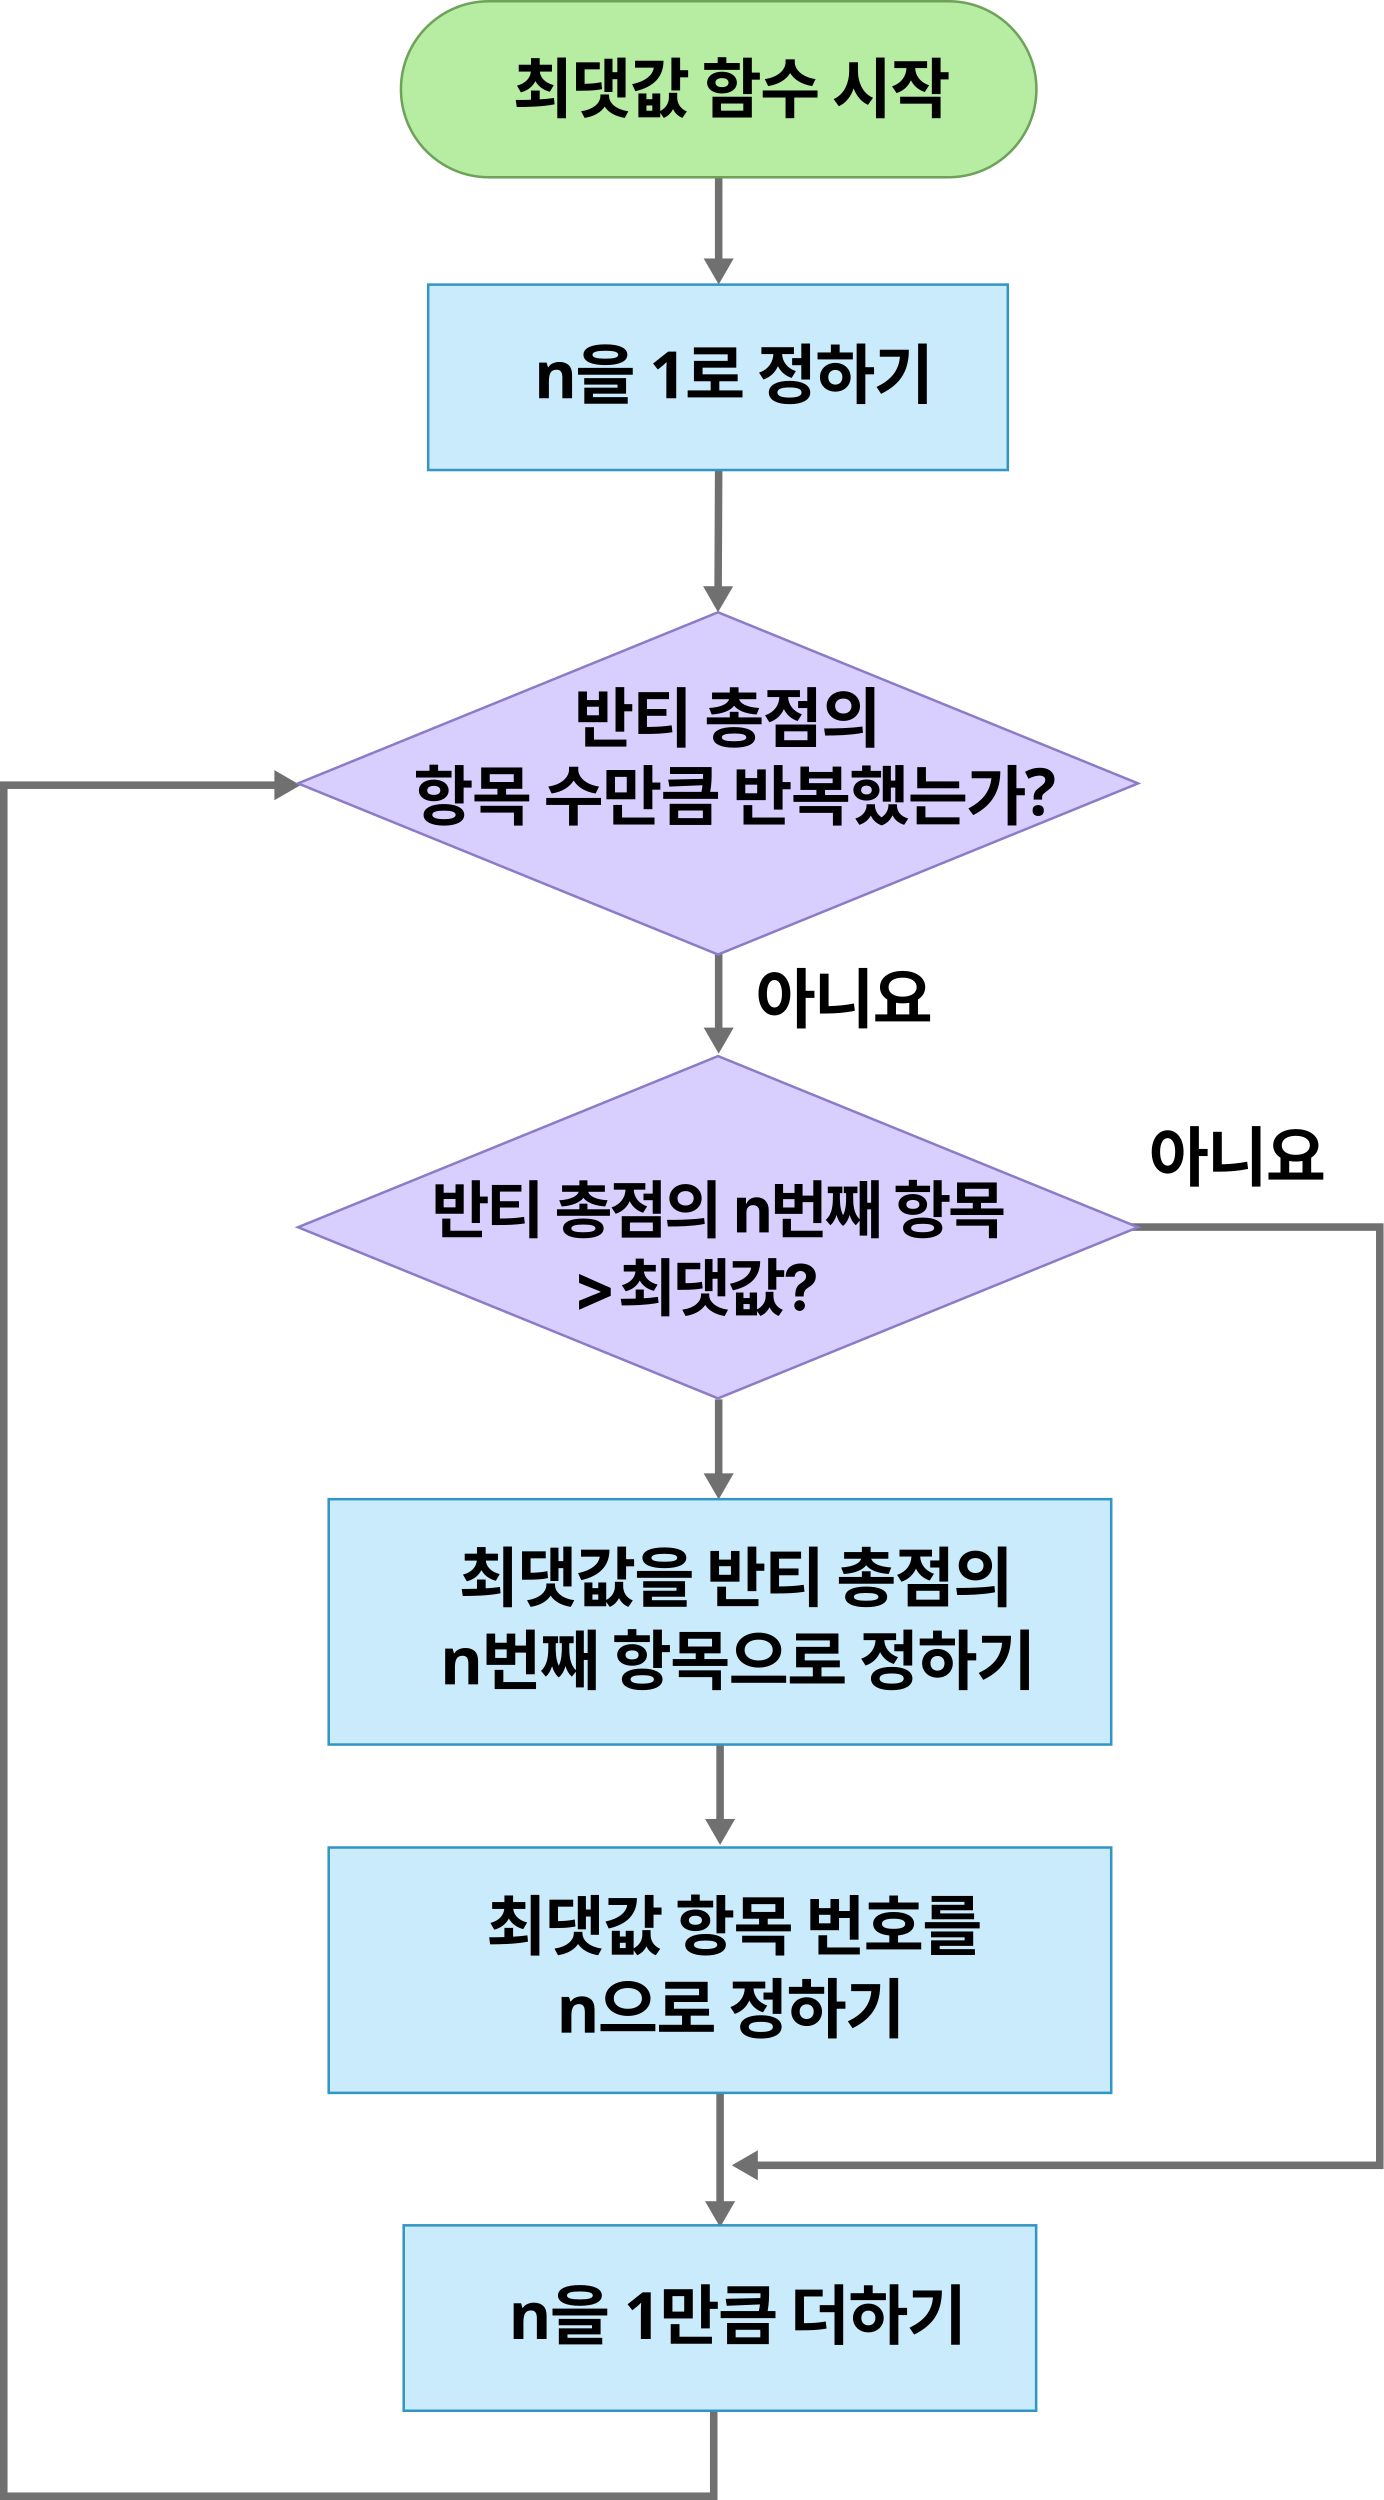
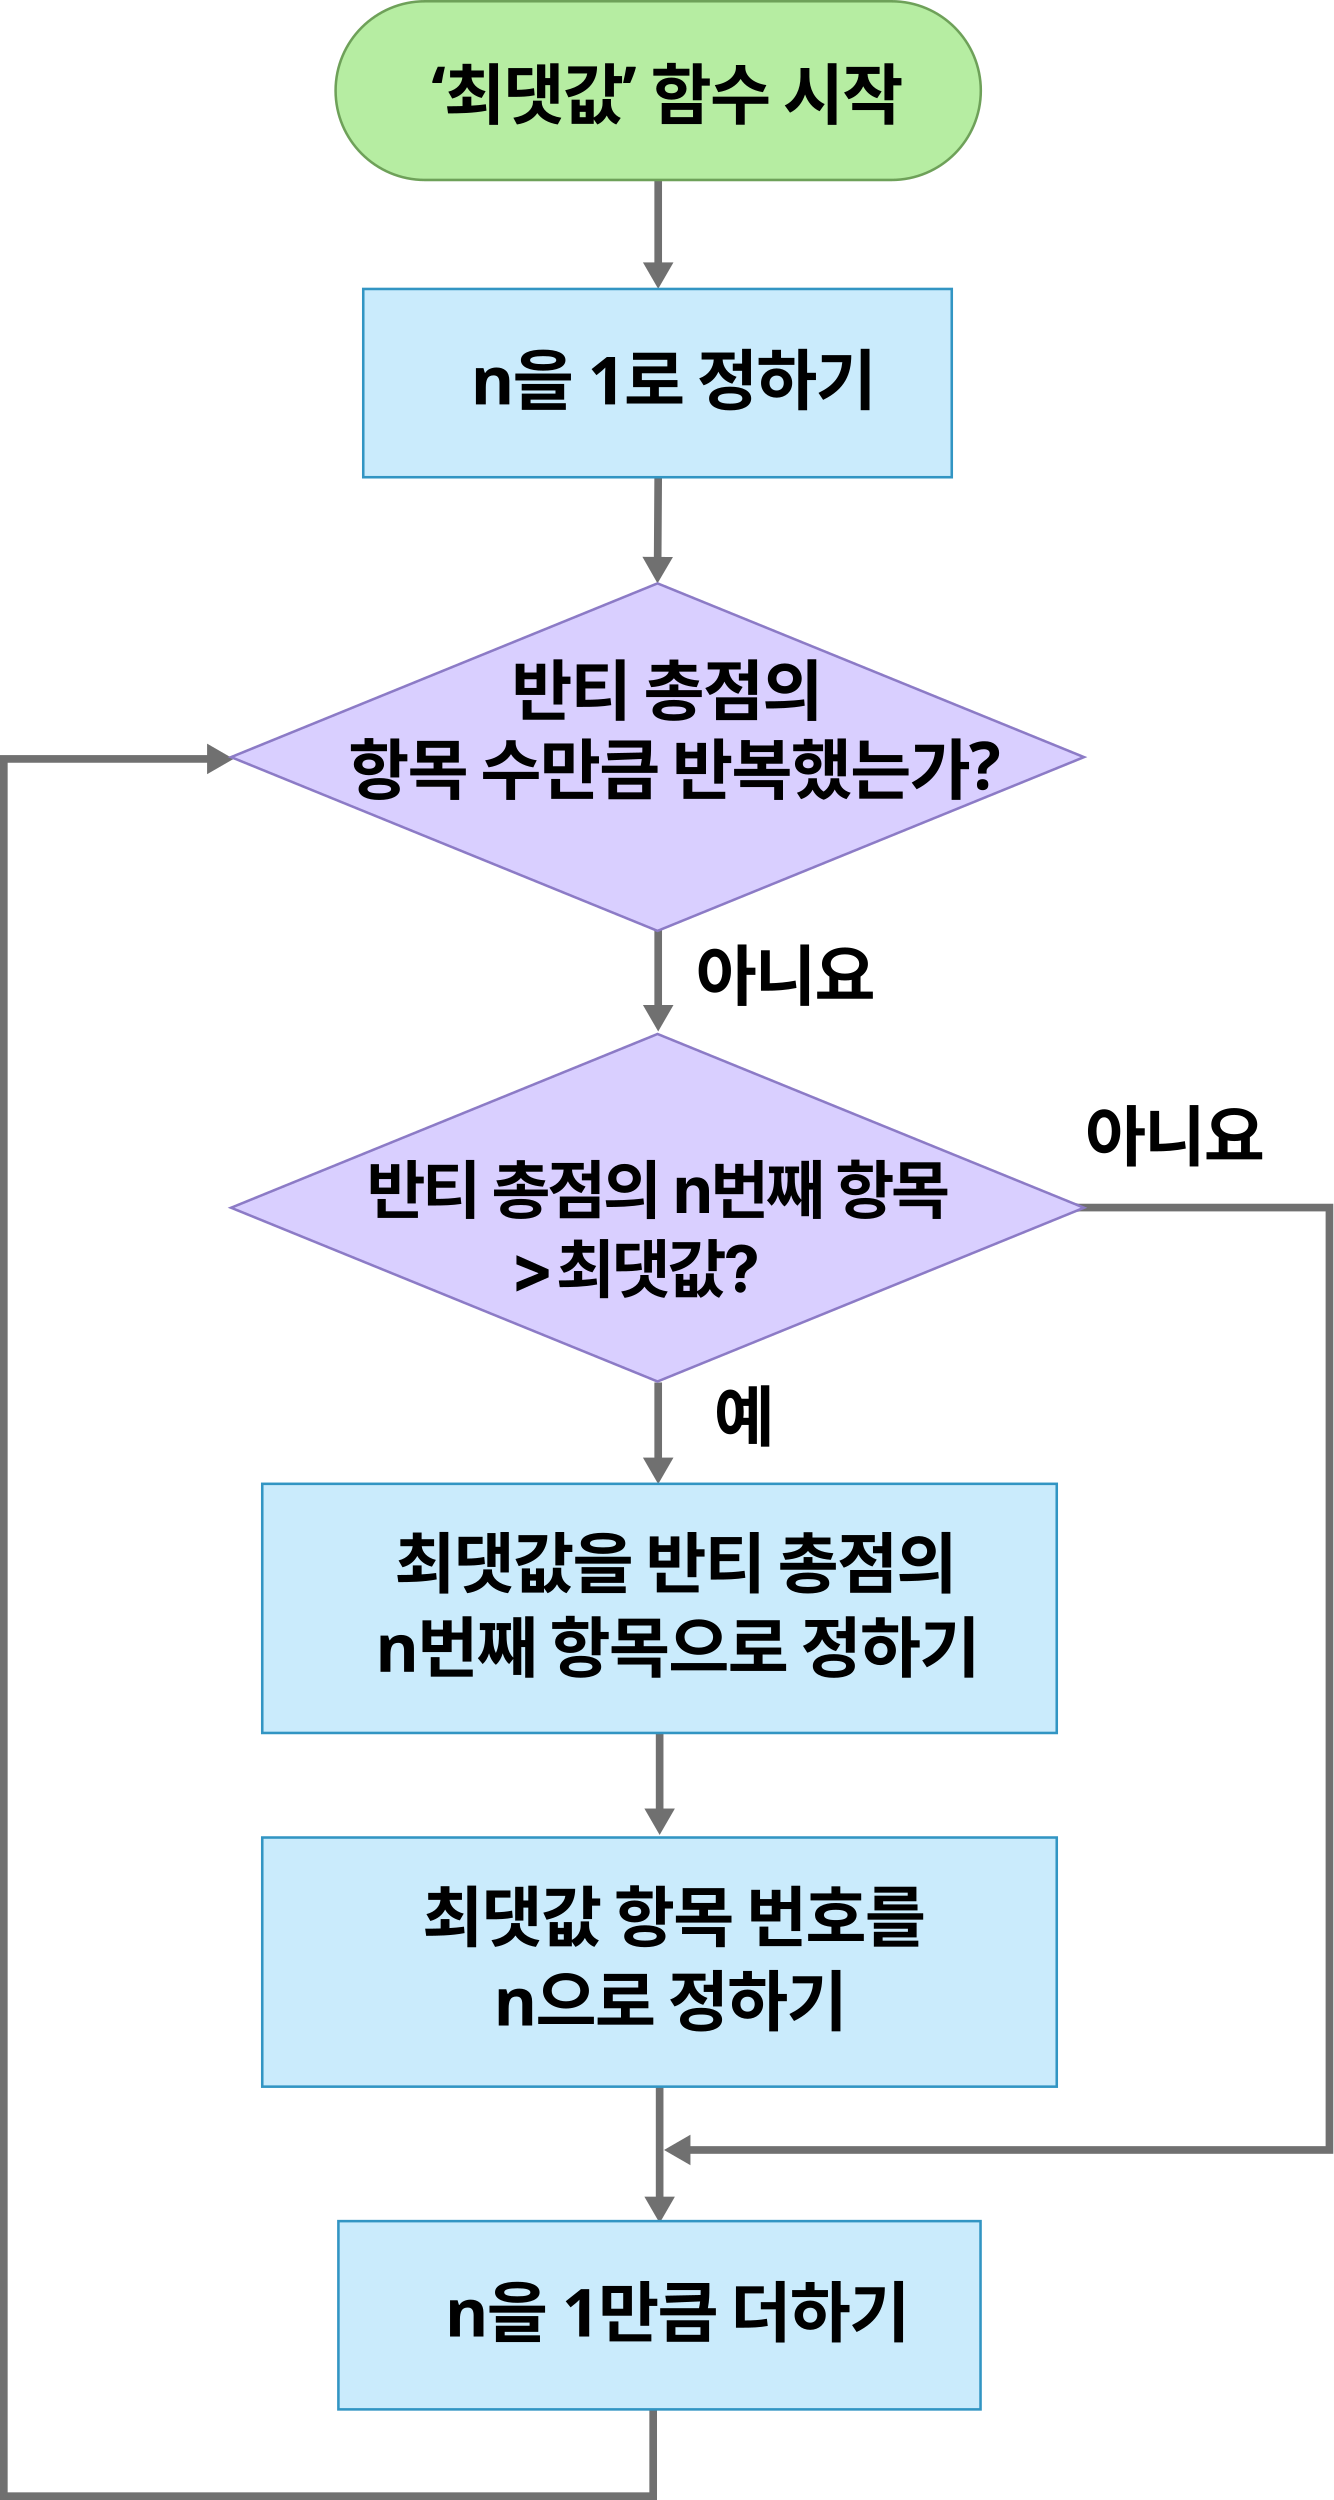
- <svg xmlns="http://www.w3.org/2000/svg" id="_레이어_1" data-name="레이어 1" viewBox="0 0 550.274 994.303">
+ <svg xmlns="http://www.w3.org/2000/svg" id="_레이어_1" data-name="레이어 1" viewBox="0 0 522.271 979.301">
  <defs>
    <style>
      .cls-1 {
        fill: #707070;
      }

      .cls-1, .cls-2 {
        stroke-width: 0px;
      }

      .cls-3 {
        fill: #b6eda2;
        stroke: #6ea159;
      }

      .cls-3, .cls-4, .cls-5, .cls-6 {
        stroke-miterlimit: 10;
      }

      .cls-4 {
        fill: none;
        stroke: #707070;
        stroke-width: 3px;
      }

      .cls-5 {
        fill: #caebfc;
        stroke: #3295c3;
      }

      .cls-7 {
        font-family: Pretendard-Bold-KSCpc-EUC-H, Pretendard;
        font-size: 26px;
        font-weight: 700;
        letter-spacing: -.025em;
      }

      .cls-6 {
        fill: #d9cfff;
        stroke: #8c7bc6;
      }
    </style>
  </defs>
  <g>
-     <polyline class="cls-4" points="110.874 312.286 1.5 312.286 1.5 992.803 283.867 992.803 283.867 957.965" />
-     <polygon class="cls-1" points="109.123 306.303 119.484 312.286 109.123 318.269 109.123 306.303" />
+     <polyline class="cls-4" points="82.871 297.285 1.5 297.285 1.5 977.801 255.864 977.801 255.864 942.963" />
+     <polygon class="cls-1" points="81.12 291.301 91.481 297.285 81.12 303.267 81.12 291.301" />
  </g>
  <g>
-     <line class="cls-4" x1="285.833" y1="70.467" x2="285.833" y2="104.538" />
-     <polygon class="cls-1" points="279.849 102.788 285.833 113.149 291.815 102.788 279.849 102.788" />
+     <line class="cls-4" x1="257.83" y1="70.467" x2="257.83" y2="104.538" />
+     <polygon class="cls-1" points="251.846 102.788 257.83 113.149 263.813 102.788 251.846 102.788" />
  </g>
  <g>
-     <polyline class="cls-4" points="430.79 488.029 548.774 488.029 548.774 861.19 299.658 861.19" />
-     <polygon class="cls-1" points="301.409 855.207 291.047 861.19 301.409 867.174 301.409 855.207" />
+     <polyline class="cls-4" points="402.787 473.028 520.771 473.028 520.771 842.189 268.708 842.189" />
+     <polygon class="cls-1" points="270.459 836.205 260.098 842.189 270.459 848.172 270.459 836.205" />
  </g>
  <g>
-     <line class="cls-4" x1="285.833" y1="379.254" x2="285.833" y2="410.44" />
-     <polygon class="cls-1" points="279.849 408.689 285.833 419.051 291.815 408.689 279.849 408.689" />
+     <line class="cls-4" x1="257.83" y1="364.253" x2="257.83" y2="395.438" />
+     <polygon class="cls-1" points="251.846 393.688 257.83 404.049 263.813 393.688 251.846 393.688" />
  </g>
  <g>
-     <line class="cls-4" x1="285.833" y1="556.545" x2="285.833" y2="587.73" />
-     <polygon class="cls-1" points="279.849 585.979 285.833 596.341 291.815 585.979 279.849 585.979" />
+     <line class="cls-4" x1="257.83" y1="541.543" x2="257.83" y2="572.729" />
+     <polygon class="cls-1" points="251.846 570.978 257.83 581.339 263.813 570.978 251.846 570.978" />
  </g>
  <g>
-     <line class="cls-4" x1="285.833" y1="186.511" x2="285.602" y2="234.909" />
-     <polygon class="cls-1" points="279.626 233.13 285.561 243.52 291.593 233.187 279.626 233.13" />
+     <line class="cls-4" x1="257.83" y1="186.511" x2="257.614" y2="219.908" />
+     <polygon class="cls-1" points="251.642 218.118 257.558 228.518 263.608 218.196 251.642 218.118" />
  </g>
  <g>
-     <line class="cls-4" x1="286.396" y1="689.285" x2="286.396" y2="725.178" />
-     <polygon class="cls-1" points="280.412 723.428 286.396 733.789 292.379 723.428 280.412 723.428" />
+     <line class="cls-4" x1="258.393" y1="674.283" x2="258.393" y2="710.177" />
+     <polygon class="cls-1" points="252.409 708.426 258.393 718.788 264.376 708.426 252.409 708.426" />
  </g>
  <g>
-     <line class="cls-4" x1="286.396" y1="830.477" x2="286.396" y2="877.224" />
-     <polygon class="cls-1" points="280.412 875.474 286.396 885.835 292.379 875.474 280.412 875.474" />
+     <line class="cls-4" x1="258.393" y1="815.476" x2="258.393" y2="862.223" />
+     <polygon class="cls-1" points="252.409 860.472 258.393 870.834 264.376 860.472 252.409 860.472" />
  </g>
-   <polygon class="cls-6" points="285.561 243.52 118.509 311.581 285.561 379.642 452.612 311.581 285.561 243.52" />
-   <rect class="cls-3" x="159.461" y=".5" width="252.744" height="70" rx="35" ry="35" />
-   <text class="cls-7" transform="translate(203.957 44.692)">
-     <tspan x="0" y="0">최댓값 함수 시작</tspan>
+   <polygon class="cls-6" points="257.558 228.518 90.506 296.579 257.558 364.641 424.609 296.579 257.558 228.518" />
+   <rect class="cls-3" x="131.458" y=".5" width="252.744" height="70" rx="35" ry="35" />
+   <text class="cls-7" transform="translate(168.954 44.692)">
+     <tspan x="0" y="0">‘최댓값’ 함수 시작</tspan>
  </text>
-   <rect class="cls-5" x="170.294" y="113.195" width="230.533" height="73.746" />
-   <text class="cls-7" transform="translate(212.397 158.405)">
+   <rect class="cls-5" x="142.291" y="113.195" width="230.533" height="73.746" />
+   <text class="cls-7" transform="translate(184.394 158.405)">
    <tspan x="0" y="0">n을 1로 정하기</tspan>
  </text>
-   <g>
-     <rect class="cls-5" x="160.563" y="885.063" width="251.535" height="73.746" />
-     <text class="cls-7" transform="translate(202.261 930.272)">
-       <tspan x="0" y="0">n을 1만큼 더하기</tspan>
-     </text>
-   </g>
-   <text class="cls-7" transform="translate(228.28 295.052)">
+   <rect class="cls-5" x="132.561" y="870.062" width="251.535" height="73.746" />
+   <text class="cls-7" transform="translate(174.258 915.272)">
+     <tspan x="0" y="0">n을 1만큼 더하기</tspan>
+   </text>
+   <text class="cls-7" transform="translate(200.278 280.05)">
    <tspan x="0" y="0">반티 총점의</tspan>
    <tspan x="-63.893" y="31">항목 수만큼 반복했는가?</tspan>
  </text>
-   <polygon class="cls-6" points="285.561 420.036 118.509 488.097 285.561 556.158 452.612 488.097 285.561 420.036" />
+   <polygon class="cls-6" points="257.558 405.035 90.506 473.096 257.558 541.157 424.609 473.096 257.558 405.035" />
  <g>
-     <path class="cls-2" d="m176.448,474.381h4.723v-3.352h3.25v11.705h-11.197v-11.705h3.225v3.352Zm15.26,17.697h-15.818v-7.414h3.225v4.824h12.594v2.59Zm-10.537-11.883v-3.326h-4.723v3.326h4.723Zm9.699-4.291h3.123v2.666h-3.123v7.846h-3.25v-17.012h3.25v6.5Z" />
-     <path class="cls-2" d="m207.384,473.924h-8.557v3.809h7.592v2.539h-7.592v4.367c3.541-.025,6.373-.152,9.598-.66l.305,2.615c-3.631.533-6.957.635-11.121.635h-1.98v-15.945h11.756v2.641Zm6.398,18.561h-3.275v-23.105h3.275v23.105Z" />
-     <path class="cls-2" d="m242.595,483.547h-21.074v-2.59h8.912v-2.234h3.199v2.234h8.963v2.59Zm-8.963-12.111h6.932v2.564h-6.652c.432,1.6,2.806,3.085,7.744,3.377l-.965,2.463c-4.266-.305-7.211-1.549-8.658-3.402-1.46,1.854-4.405,3.098-8.633,3.402l-.99-2.463c4.938-.292,7.287-1.777,7.744-3.377h-6.602v-2.564h6.881v-1.98h3.199v1.98Zm6.449,17.113c-.025,2.564-2.996,3.936-8.049,3.936-5.078,0-8.1-1.371-8.1-3.936,0-2.539,3.021-3.91,8.1-3.91s8.023,1.371,8.049,3.91Zm-12.848,0c-.025,1.066,1.574,1.549,4.799,1.549,3.148,0,4.773-.482,4.799-1.549-.025-1.041-1.65-1.523-4.799-1.523-3.225,0-4.824.482-4.799,1.523Z" />
-     <path class="cls-2" d="m256.671,473.162h-4.596c.051,2.628,1.689,5.434,5.307,6.627l-1.6,2.564c-2.564-.851-4.328-2.526-5.332-4.621-1.027,2.311-2.869,4.151-5.586,5.027l-1.65-2.539c3.732-1.193,5.473-4.139,5.561-7.059h-4.646v-2.615h12.543v2.615Zm6.145,19.068h-15.539v-8.531h15.539v8.531Zm-12.289-2.59h9.115v-3.402h-9.115v3.402Zm12.289-6.906h-3.225v-5.383h-3.656v-2.641h3.656v-5.332h3.225v13.355Z" />
-     <path class="cls-2" d="m280.042,484.436l.254,2.336c-5.129.99-10.613,1.041-14.65,1.041l-.381-2.641c4.113.025,9.826-.051,14.777-.736Zm-.99-7.846c0,3.326-2.742,5.688-6.398,5.688s-6.424-2.361-6.424-5.688c0-3.301,2.768-5.688,6.424-5.662,3.656-.025,6.398,2.361,6.398,5.662Zm-9.598,0c-.025,1.828,1.371,2.869,3.199,2.869s3.225-1.041,3.25-2.869c-.025-1.803-1.396-2.869-3.25-2.869-1.828,0-3.225,1.066-3.199,2.869Zm15.133,15.945h-3.225v-23.156h3.225v23.156Z" />
-     <path class="cls-2" d="m296.871,490.148h-3.758v-13.787h3.58v2.412h.152c.635-1.6,2.107-2.59,4.139-2.59,2.869,0,4.773,1.955,4.748,5.18v8.785h-3.732v-8.125c0-1.701-.939-2.717-2.488-2.717-1.574,0-2.641,1.041-2.641,2.869v7.973Z" />
-     <path class="cls-2" d="m326.689,486.441h-3.225v-8.328h-4.266v4.672h-10.994v-11.883h3.25v3.555h4.545v-3.555h3.199v4.621h4.266v-6.119h3.225v17.037Zm.482,5.637h-15.869v-7.338h3.275v4.748h12.594v2.59Zm-11.172-11.832v-3.326h-4.545v3.326h4.545Z" />
-     <path class="cls-2" d="m349.5,492.484h-3.047v-11.502h-1.549v10.436h-2.996v-5.967l-1.523,1.854c-1.219-1.003-1.992-2.45-2.463-4.113-.494,1.739-1.295,3.313-2.615,4.393-1.332-1.092-2.145-2.653-2.615-4.393-.482,1.65-1.23,3.098-2.438,4.113l-1.828-2.158c2.641-2.184,2.844-6.068,2.844-9.318v-1.295h-2.031v-2.59h5.789v2.59h-.99v1.295c0,2.247.064,5.154,1.27,7.49,1.193-2.311,1.219-5.154,1.219-7.49v-1.295h-.939v-2.59h5.434v2.59h-1.701v1.295c-.025,3.161.191,6.855,2.59,9.09v-15.209h2.996v8.633h1.549v-8.963h3.047v23.105Z" />
-     <path class="cls-2" d="m369.91,474.102h-13.711v-2.514h5.256v-2.336h3.225v2.336h5.23v2.514Zm-1.168,4.951c0,2.488-2.336,4.139-5.688,4.139-3.402,0-5.738-1.65-5.738-4.139,0-2.463,2.336-4.164,5.738-4.164,3.352,0,5.688,1.701,5.688,4.164Zm6.043,9.344c0,2.539-3.047,4.088-7.795,4.088-4.85,0-7.846-1.549-7.82-4.088-.025-2.59,2.971-4.139,7.82-4.139,4.748,0,7.795,1.549,7.795,4.139Zm-14.295-9.344c-.025,1.143,1.016,1.752,2.564,1.727,1.549.025,2.615-.584,2.615-1.727,0-1.168-1.066-1.803-2.615-1.803s-2.59.635-2.564,1.803Zm1.879,9.344c-.025,1.092,1.6,1.676,4.621,1.676,2.945,0,4.545-.584,4.545-1.676,0-1.143-1.6-1.676-4.545-1.676-3.021,0-4.646.533-4.621,1.676Zm12.162-13.102h3.123v2.691h-3.123v6.068h-3.25v-14.676h3.25v5.916Z" />
-     <path class="cls-2" d="m396.427,478.418h-6.271v2.209h8.938v2.615h-21.074v-2.615h8.887v-2.209h-6.271v-8.125h15.793v8.125Zm.102,14.066h-3.225v-5.002h-12.949v-2.539h16.174v7.541Zm-12.721-16.605h9.445v-3.072h-9.445v3.072Z" />
-     <path class="cls-2" d="m230.311,520.92v-3.58l8.557-3.479v-.152l-8.557-3.453v-3.58l12.594,5.586v3.098l-12.594,5.561Z" />
-     <path class="cls-2" d="m256.055,516.35c1.892-.114,3.809-.292,5.611-.559l.254,2.361c-5.129.99-10.613,1.041-14.65,1.041l-.381-2.615c1.739-.013,3.783-.025,5.941-.102v-3.605h3.225v3.479Zm4.773-10.639h-4.723c.216,2.234,1.955,4.329,5.434,5.18l-1.473,2.514c-2.704-.686-4.57-2.184-5.611-4.113-1.028,2.019-2.869,3.593-5.586,4.291l-1.523-2.438c3.491-.927,5.18-3.098,5.408-5.434h-4.672v-2.615h4.748v-2.514h3.225v2.514h4.773v2.615Zm5.383,17.824h-3.225v-23.156h3.225v23.156Z" />
-     <path class="cls-2" d="m278.511,504.822h-5.865v5.535c2.5-.013,4.418-.14,6.525-.559l.305,2.615c-2.666.482-5.002.584-8.43.584h-1.625v-10.766h9.09v2.59Zm11.045,16.072l-1.346,2.514c-3.682-.584-6.361-2.196-7.744-4.393-1.447,2.196-4.127,3.809-7.795,4.393l-1.32-2.514c4.951-.66,7.465-3.275,7.465-5.764v-.686h3.25v.686c-.025,2.488,2.488,5.104,7.49,5.764Zm-1.092-5.307h-3.072v-7.008h-2.006v4.926h-3.021v-12.746h3.021v5.18h2.006v-5.561h3.072v15.209Z" />
-     <path class="cls-2" d="m291.496,513.201l-1.168-2.615c5.396-1.143,8.036-3.58,8.43-6.424h-7.338v-2.59h10.918c0,6.17-3.783,10.055-10.842,11.629Zm4.189,3.072h2.488v-2.209h2.92v6.703c2.412-1.168,3.402-3.237,3.428-5.205v-1.777h3.098v1.701c0,2.234,1.066,4.418,3.732,5.459l-1.676,2.438c-1.752-.724-2.92-1.942-3.605-3.453-.736,1.485-1.917,2.729-3.631,3.453l-1.346-1.93v1.701h-8.379v-9.09h2.971v2.209Zm2.488,4.418v-2.031h-2.488v2.031h2.488Zm10.588-15.514h3.123v2.691h-3.123v5.053h-3.25v-12.543h3.25v4.799Z" />
-     <path class="cls-2" d="m318.673,510.281c1.092-.711,1.93-1.498,1.93-2.666,0-1.27-.99-2.107-2.209-2.107-1.193,0-2.285.787-2.336,2.285h-3.605c.076-3.58,2.717-5.281,5.967-5.281,3.529,0,6.043,1.854,6.043,4.977,0,2.082-1.066,3.428-2.742,4.418-1.422.863-2.057,1.676-2.082,3.453v.279h-3.352v-.279c.025-3.148.863-4.139,2.387-5.078Zm-2.768,8.963c-.025-1.168.939-2.107,2.133-2.107,1.117,0,2.107.939,2.107,2.107s-.99,2.133-2.107,2.133c-1.193,0-2.158-.965-2.133-2.133Z" />
+     <path class="cls-2" d="m148.445,459.381h4.723v-3.352h3.25v11.705h-11.197v-11.705h3.225v3.352Zm15.26,17.697h-15.818v-7.414h3.225v4.824h12.594v2.59Zm-10.537-11.883v-3.326h-4.723v3.326h4.723Zm9.699-4.291h3.123v2.666h-3.123v7.846h-3.25v-17.012h3.25v6.5Z" />
+     <path class="cls-2" d="m179.381,458.924h-8.557v3.809h7.592v2.539h-7.592v4.367c3.543-.025,6.373-.152,9.598-.66l.305,2.615c-3.631.533-6.957.635-11.121.635h-1.98v-15.945h11.756v2.641Zm6.398,18.561h-3.275v-23.105h3.275v23.105Z" />
+     <path class="cls-2" d="m214.593,468.547h-21.074v-2.59h8.912v-2.234h3.199v2.234h8.963v2.59Zm-8.963-12.111h6.932v2.564h-6.652c.432,1.6,2.806,3.085,7.744,3.377l-.965,2.463c-4.266-.305-7.211-1.549-8.658-3.402-1.46,1.854-4.405,3.098-8.633,3.402l-.99-2.463c4.938-.292,7.287-1.777,7.744-3.377h-6.602v-2.564h6.881v-1.98h3.199v1.98Zm6.449,17.113c-.025,2.564-2.996,3.936-8.049,3.936-5.078,0-8.1-1.371-8.1-3.936,0-2.539,3.021-3.91,8.1-3.91s8.023,1.371,8.049,3.91Zm-12.848,0c-.025,1.066,1.574,1.549,4.799,1.549,3.148,0,4.773-.482,4.799-1.549-.025-1.041-1.65-1.523-4.799-1.523-3.225,0-4.824.482-4.799,1.523Z" />
+     <path class="cls-2" d="m228.67,458.162h-4.596c.051,2.628,1.688,5.434,5.307,6.627l-1.6,2.564c-2.564-.851-4.33-2.526-5.332-4.621-1.029,2.311-2.869,4.151-5.586,5.027l-1.65-2.539c3.732-1.193,5.471-4.139,5.561-7.059h-4.646v-2.615h12.543v2.615Zm6.145,19.068h-15.539v-8.531h15.539v8.531Zm-12.289-2.59h9.115v-3.402h-9.115v3.402Zm12.289-6.906h-3.225v-5.383h-3.656v-2.641h3.656v-5.332h3.225v13.355Z" />
+     <path class="cls-2" d="m252.039,469.436l.254,2.336c-5.129.99-10.613,1.041-14.65,1.041l-.381-2.641c4.113.025,9.826-.051,14.777-.736Zm-.99-7.846c0,3.326-2.742,5.688-6.398,5.688s-6.424-2.361-6.424-5.688c0-3.301,2.768-5.688,6.424-5.662,3.656-.025,6.398,2.361,6.398,5.662Zm-9.598,0c-.025,1.828,1.371,2.869,3.199,2.869s3.225-1.041,3.25-2.869c-.025-1.803-1.396-2.869-3.25-2.869-1.828,0-3.225,1.066-3.199,2.869Zm15.133,15.945h-3.225v-23.156h3.225v23.156Z" />
+     <path class="cls-2" d="m268.868,475.149h-3.758v-13.787h3.58v2.412h.152c.635-1.6,2.107-2.59,4.139-2.59,2.869,0,4.773,1.955,4.748,5.18v8.785h-3.732v-8.125c0-1.701-.939-2.717-2.488-2.717-1.574,0-2.641,1.041-2.641,2.869v7.973Z" />
+     <path class="cls-2" d="m298.686,471.442h-3.225v-8.328h-4.266v4.672h-10.994v-11.883h3.25v3.555h4.545v-3.555h3.199v4.621h4.266v-6.119h3.225v17.037Zm.482,5.637h-15.869v-7.338h3.275v4.748h12.594v2.59Zm-11.172-11.832v-3.326h-4.545v3.326h4.545Z" />
+     <path class="cls-2" d="m321.498,477.485h-3.047v-11.502h-1.549v10.436h-2.996v-5.967l-1.523,1.854c-1.219-1.003-1.994-2.45-2.463-4.113-.496,1.739-1.295,3.313-2.615,4.393-1.334-1.092-2.146-2.653-2.615-4.393-.482,1.65-1.232,3.098-2.438,4.113l-1.828-2.158c2.641-2.184,2.844-6.068,2.844-9.318v-1.295h-2.031v-2.59h5.789v2.59h-.99v1.295c0,2.247.062,5.154,1.27,7.49,1.193-2.311,1.219-5.154,1.219-7.49v-1.295h-.939v-2.59h5.434v2.59h-1.701v1.295c-.025,3.161.189,6.855,2.59,9.09v-15.209h2.996v8.633h1.549v-8.963h3.047v23.105Z" />
+     <path class="cls-2" d="m341.906,459.102h-13.711v-2.514h5.256v-2.336h3.225v2.336h5.23v2.514Zm-1.168,4.951c0,2.488-2.336,4.139-5.688,4.139-3.402,0-5.738-1.65-5.738-4.139,0-2.463,2.336-4.164,5.738-4.164,3.352,0,5.688,1.701,5.688,4.164Zm6.043,9.344c0,2.539-3.047,4.088-7.795,4.088-4.85,0-7.846-1.549-7.82-4.088-.025-2.59,2.971-4.139,7.82-4.139,4.748,0,7.795,1.549,7.795,4.139Zm-14.295-9.344c-.025,1.143,1.016,1.752,2.564,1.727,1.549.025,2.615-.584,2.615-1.727,0-1.168-1.066-1.803-2.615-1.803s-2.59.635-2.564,1.803Zm1.879,9.344c-.025,1.092,1.6,1.676,4.621,1.676,2.945,0,4.545-.584,4.545-1.676,0-1.143-1.6-1.676-4.545-1.676-3.021,0-4.646.533-4.621,1.676Zm12.162-13.102h3.123v2.691h-3.123v6.068h-3.25v-14.676h3.25v5.916Z" />
+     <path class="cls-2" d="m368.425,463.418h-6.271v2.209h8.938v2.615h-21.074v-2.615h8.887v-2.209h-6.271v-8.125h15.793v8.125Zm.102,14.066h-3.225v-5.002h-12.949v-2.539h16.174v7.541Zm-12.721-16.605h9.445v-3.072h-9.445v3.072Z" />
+     <path class="cls-2" d="m202.308,505.92v-3.58l8.557-3.479v-.152l-8.557-3.453v-3.58l12.594,5.586v3.098l-12.594,5.561Z" />
+     <path class="cls-2" d="m228.053,501.35c1.892-.114,3.809-.292,5.611-.559l.254,2.361c-5.129.99-10.613,1.041-14.65,1.041l-.381-2.615c1.739-.013,3.783-.025,5.941-.102v-3.605h3.225v3.479Zm4.773-10.639h-4.723c.216,2.234,1.955,4.329,5.434,5.18l-1.473,2.514c-2.704-.686-4.57-2.184-5.611-4.113-1.028,2.019-2.869,3.593-5.586,4.291l-1.523-2.438c3.491-.927,5.18-3.098,5.408-5.434h-4.672v-2.615h4.748v-2.514h3.225v2.514h4.773v2.615Zm5.383,17.824h-3.225v-23.156h3.225v23.156Z" />
+     <path class="cls-2" d="m250.508,489.823h-5.865v5.535c2.502-.013,4.418-.14,6.525-.559l.305,2.615c-2.666.482-5.002.584-8.43.584h-1.625v-10.766h9.09v2.59Zm11.045,16.072l-1.346,2.514c-3.682-.584-6.359-2.196-7.744-4.393-1.447,2.196-4.125,3.809-7.795,4.393l-1.32-2.514c4.951-.66,7.465-3.275,7.465-5.764v-.686h3.25v.686c-.025,2.488,2.488,5.104,7.49,5.764Zm-1.092-5.307h-3.072v-7.008h-2.006v4.926h-3.021v-12.746h3.021v5.18h2.006v-5.561h3.072v15.209Z" />
+     <path class="cls-2" d="m263.493,498.201l-1.168-2.615c5.396-1.143,8.036-3.58,8.43-6.424h-7.338v-2.59h10.918c0,6.17-3.783,10.055-10.842,11.629Zm4.189,3.072h2.488v-2.209h2.92v6.703c2.412-1.168,3.402-3.237,3.428-5.205v-1.777h3.098v1.701c0,2.234,1.066,4.418,3.732,5.459l-1.676,2.438c-1.752-.724-2.92-1.942-3.605-3.453-.736,1.485-1.917,2.729-3.631,3.453l-1.346-1.93v1.701h-8.379v-9.09h2.971v2.209Zm2.488,4.418v-2.031h-2.488v2.031h2.488Zm10.588-15.514h3.123v2.691h-3.123v5.053h-3.25v-12.543h3.25v4.799Z" />
+     <path class="cls-2" d="m290.671,495.281c1.092-.711,1.93-1.498,1.93-2.666,0-1.27-.99-2.107-2.209-2.107-1.193,0-2.285.787-2.336,2.285h-3.605c.076-3.58,2.717-5.281,5.967-5.281,3.529,0,6.043,1.854,6.043,4.977,0,2.082-1.066,3.428-2.742,4.418-1.422.863-2.057,1.676-2.082,3.453v.279h-3.352v-.279c.025-3.148.863-4.139,2.387-5.078Zm-2.768,8.963c-.025-1.168.939-2.107,2.133-2.107,1.117,0,2.107.939,2.107,2.107s-.99,2.133-2.107,2.133c-1.193,0-2.158-.965-2.133-2.133Z" />
  </g>
-   <text class="cls-7" transform="translate(456.894 469.648)">
+   <text class="cls-7" transform="translate(425.011 454.646)">
    <tspan x="0" y="0">아니요</tspan>
  </text>
-   <text class="cls-7" transform="translate(300.507 406.739)">
+   <text class="cls-7" transform="translate(272.503 391.737)">
    <tspan x="0" y="0">아니요</tspan>
  </text>
-   <g>
-     <rect class="cls-5" x="130.731" y="596.246" width="311.223" height="97.594" />
-     <text class="cls-7" transform="translate(182.47 636.89)">
-       <tspan x="0" y="0">최댓값을 반티 총점의</tspan>
-       <tspan x="-7.444" y="33">n번째 항목으로 정하기</tspan>
-     </text>
-   </g>
-   <g>
-     <rect class="cls-5" x="130.731" y="734.794" width="311.223" height="97.594" />
-     <text class="cls-7" transform="translate(193.38 775.437)">
-       <tspan x="0" y="0">최댓값 항목 번호를</tspan>
-       <tspan x="27.958" y="33">n으로 정하기</tspan>
-     </text>
-   </g>
+   <rect class="cls-5" x="102.729" y="581.244" width="311.223" height="97.594" />
+   <text class="cls-7" transform="translate(154.467 621.89)">
+     <tspan x="0" y="0">최댓값을 반티 총점의</tspan>
+     <tspan x="-7.444" y="33">n번째 항목으로 정하기</tspan>
+   </text>
+   <rect class="cls-5" x="102.729" y="719.792" width="311.223" height="97.594" />
+   <text class="cls-7" transform="translate(165.377 760.437)">
+     <tspan x="0" y="0">최댓값 항목 번호를</tspan>
+     <tspan x="27.958" y="33">n으로 정하기</tspan>
+   </text>
+   <text class="cls-7" transform="translate(279.613 564.409)">
+     <tspan x="0" y="0">예</tspan>
+   </text>
</svg>
